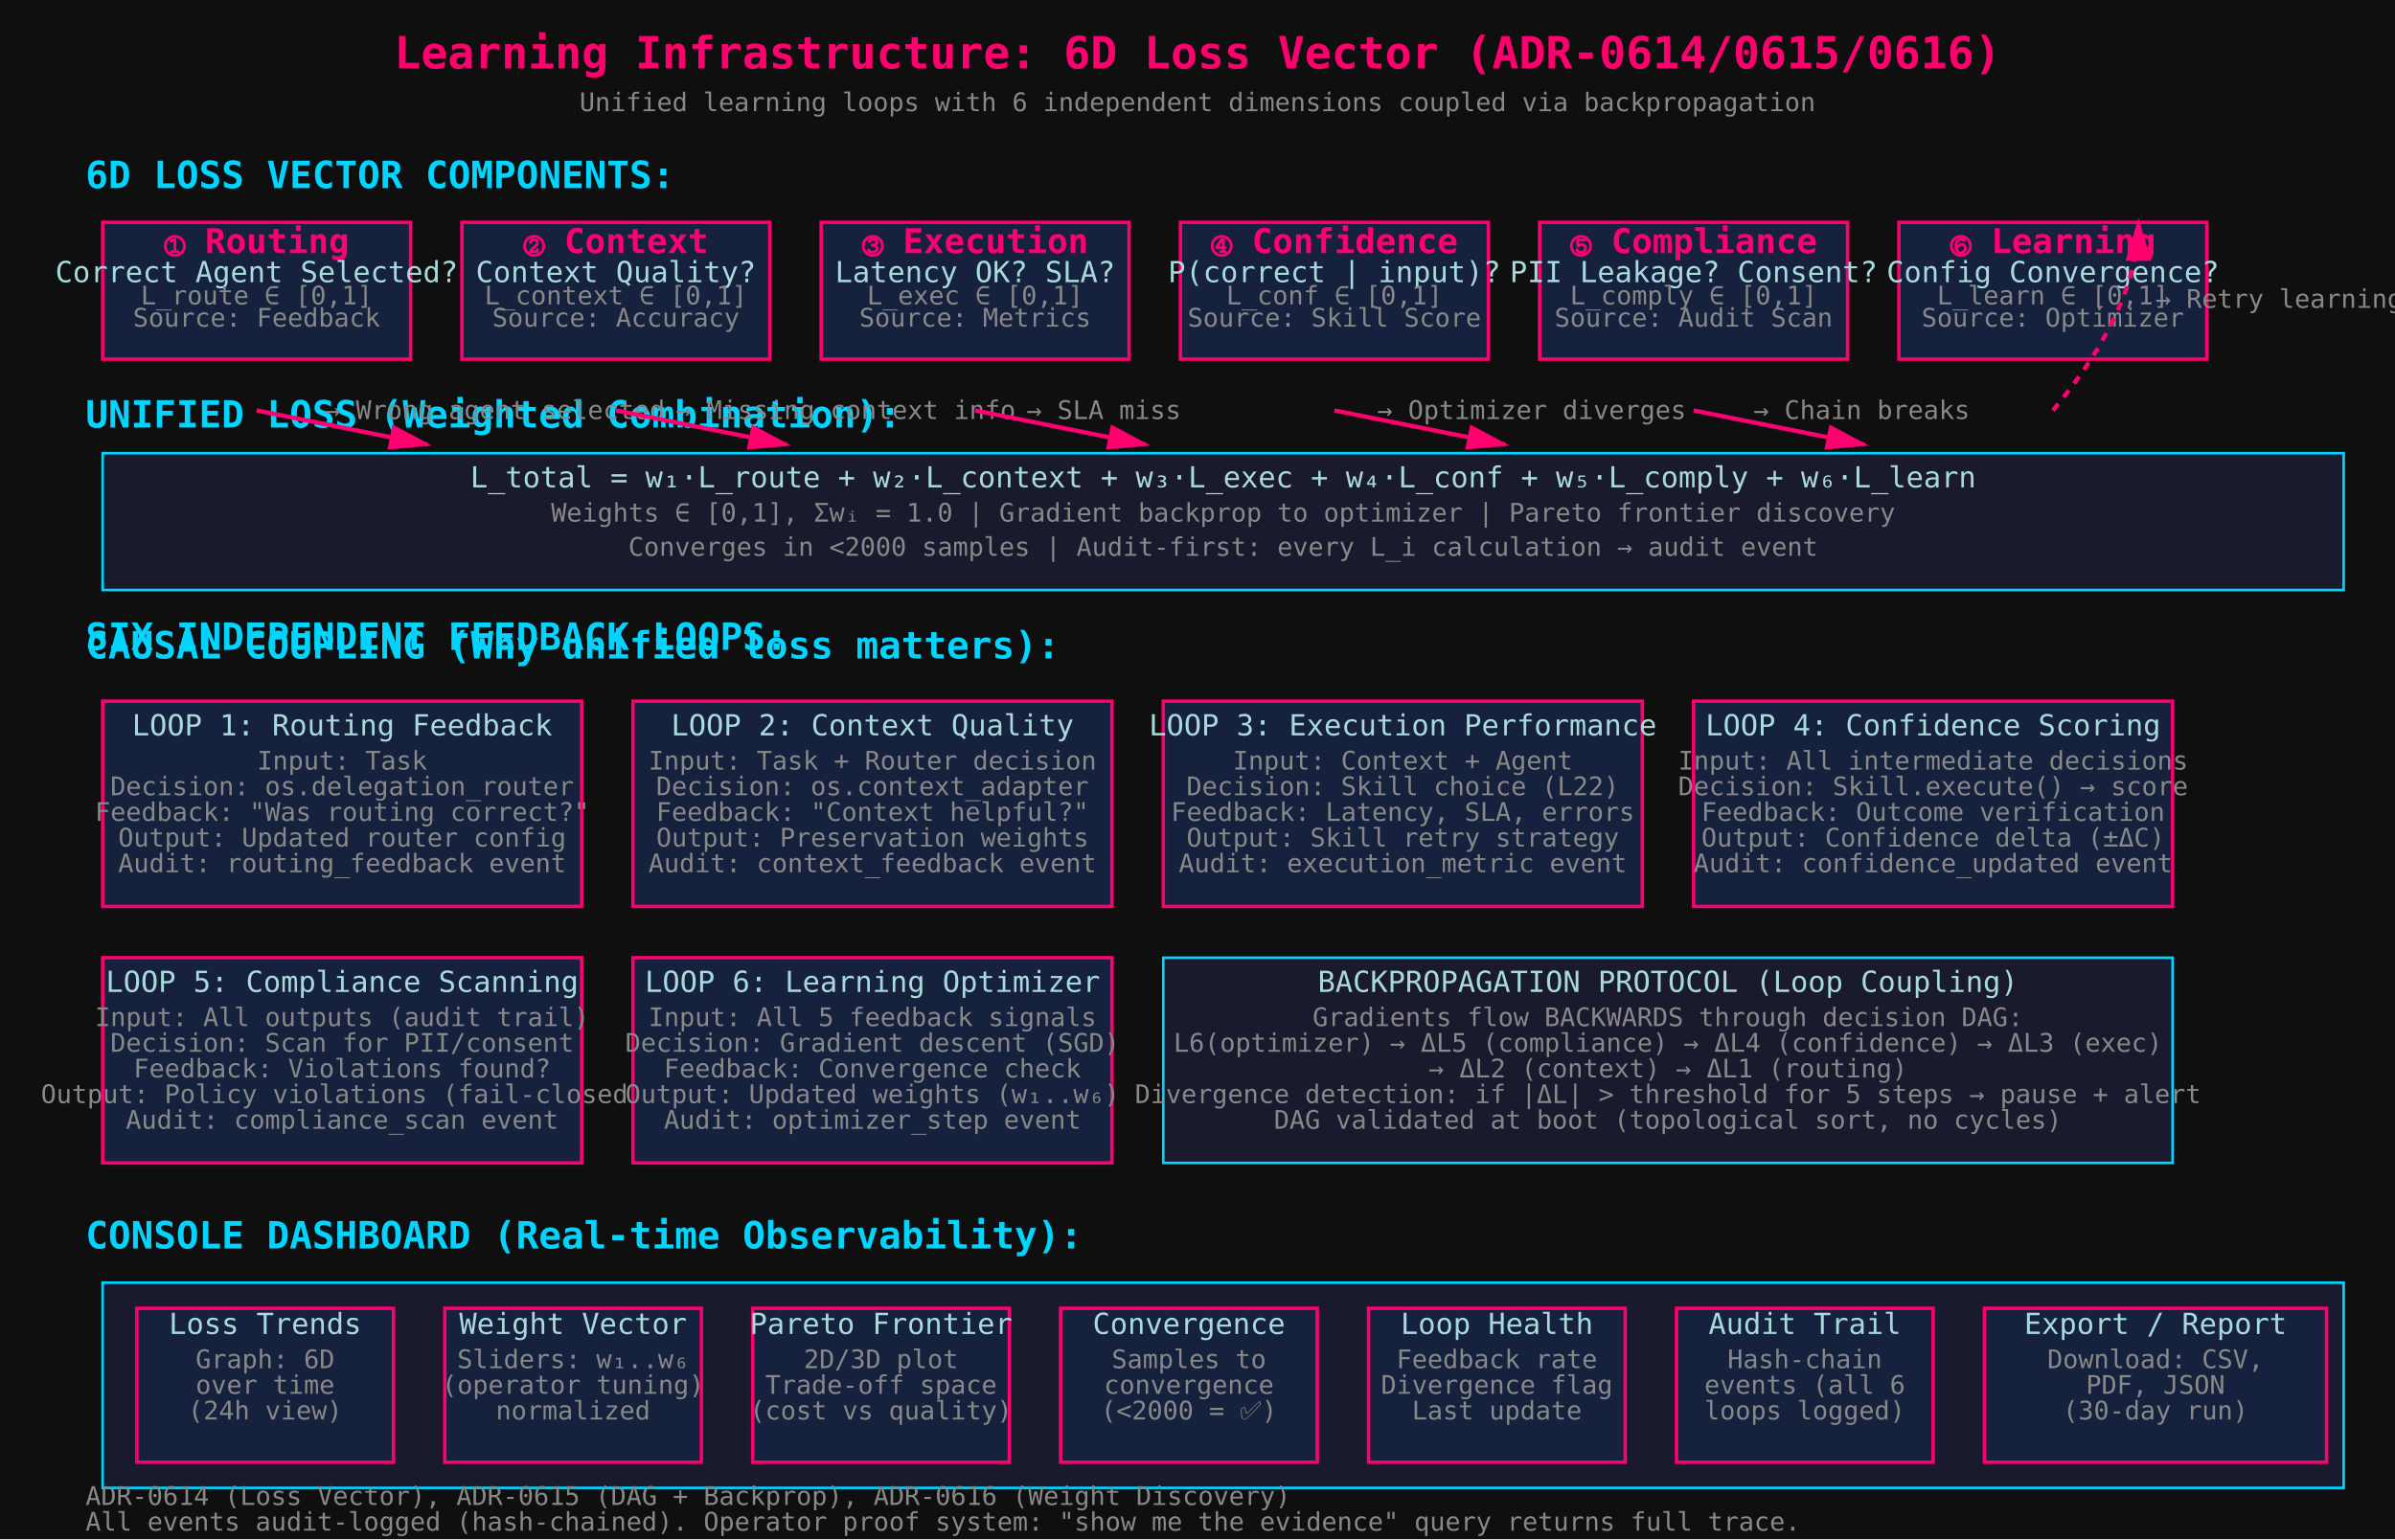
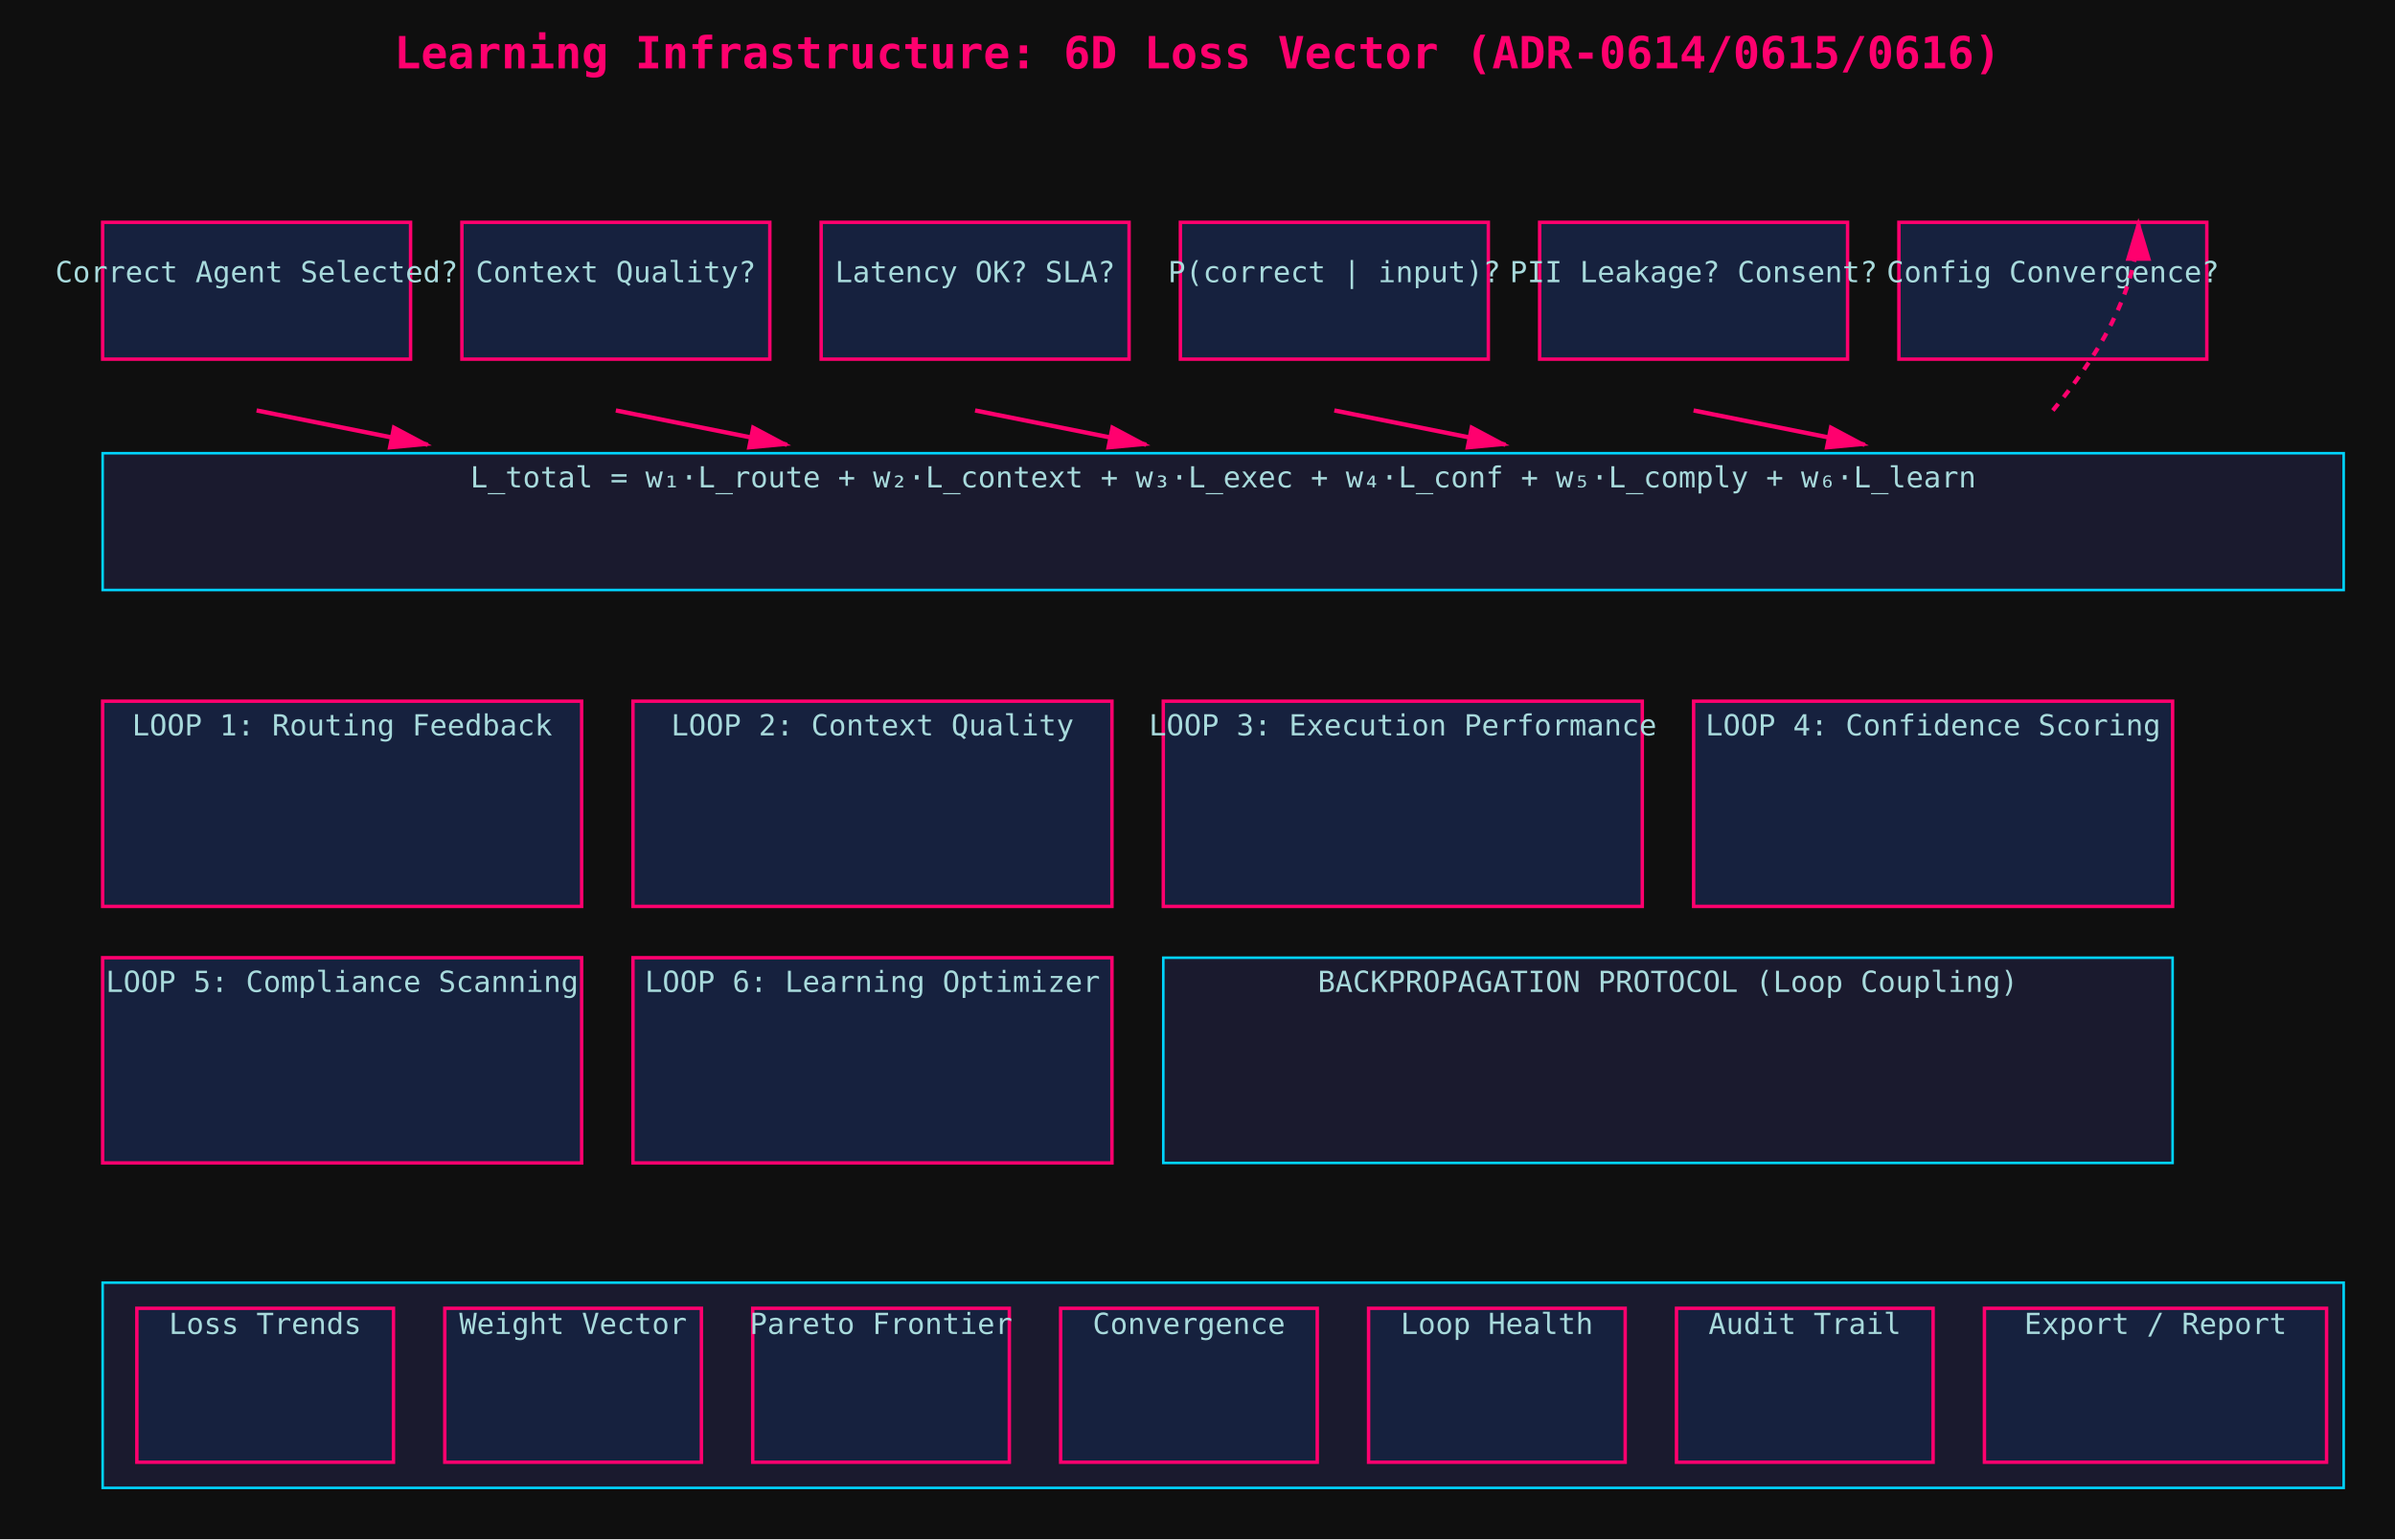
<svg xmlns="http://www.w3.org/2000/svg" viewBox="0 0 1400 900">
  <defs>
    <style>
      .bg { fill: #0f0f0f; }
      .title { font-size: 26px; font-weight: bold; fill: #ff006e; font-family: monospace; }
      .subtitle { font-size: 22px; font-weight: bold; fill: #00d4ff; font-family: monospace; }
      .label { font-size: 17px; fill: #a8dadc; font-family: monospace; }
      .desc { font-size: 15px; fill: #888; font-family: monospace; }
      .loop-box { fill: #16213e; stroke: #ff006e; stroke-width: 2; }
      .metric-box { fill: #1a1a2e; stroke: #00d4ff; stroke-width: 1.5; }
      .arrow-dark { stroke: #666; stroke-width: 1.5; fill: none; }
      .arrow-bold { stroke: #ff006e; stroke-width: 2.5; fill: none; marker-end: url(#arrowhead-bold); }
      .number { font-size: 20px; font-weight: bold; fill: #ff006e; font-family: monospace; }
    </style>
    <marker id="arrowhead-bold" markerWidth="10" markerHeight="10" refX="9" refY="3" orient="auto">
      <polygon points="0 0, 10 3, 0 6" fill="#ff006e" />
    </marker>
  </defs>
  <rect class="bg" width="1400" height="900" />
  <text x="700" y="40" class="title" text-anchor="middle">Learning Infrastructure: 6D Loss Vector (ADR-0614/0615/0616)</text>
-   <text x="700" y="65" class="desc" text-anchor="middle">Unified learning loops with 6 independent dimensions coupled via backpropagation</text>
-   <text x="50" y="110" class="subtitle">6D LOSS VECTOR COMPONENTS:</text>
  <g id="dim1">
    <rect class="loop-box" x="60" y="130" width="180" height="80" />
-     <text x="150" y="148" class="number" text-anchor="middle">① Routing</text>
    <text x="150" y="165" class="label" text-anchor="middle">Correct Agent Selected?</text>
-     <text x="150" y="178" class="desc" text-anchor="middle">L_route ∈ [0,1]</text>
-     <text x="150" y="191" class="desc" text-anchor="middle">Source: Feedback</text>
  </g>
  <g id="dim2">
    <rect class="loop-box" x="270" y="130" width="180" height="80" />
-     <text x="360" y="148" class="number" text-anchor="middle">② Context</text>
    <text x="360" y="165" class="label" text-anchor="middle">Context Quality?</text>
-     <text x="360" y="178" class="desc" text-anchor="middle">L_context ∈ [0,1]</text>
-     <text x="360" y="191" class="desc" text-anchor="middle">Source: Accuracy</text>
  </g>
  <g id="dim3">
    <rect class="loop-box" x="480" y="130" width="180" height="80" />
-     <text x="570" y="148" class="number" text-anchor="middle">③ Execution</text>
    <text x="570" y="165" class="label" text-anchor="middle">Latency OK? SLA?</text>
-     <text x="570" y="178" class="desc" text-anchor="middle">L_exec ∈ [0,1]</text>
-     <text x="570" y="191" class="desc" text-anchor="middle">Source: Metrics</text>
  </g>
  <g id="dim4">
    <rect class="loop-box" x="690" y="130" width="180" height="80" />
-     <text x="780" y="148" class="number" text-anchor="middle">④ Confidence</text>
    <text x="780" y="165" class="label" text-anchor="middle">P(correct | input)?</text>
-     <text x="780" y="178" class="desc" text-anchor="middle">L_conf ∈ [0,1]</text>
-     <text x="780" y="191" class="desc" text-anchor="middle">Source: Skill Score</text>
  </g>
  <g id="dim5">
    <rect class="loop-box" x="900" y="130" width="180" height="80" />
-     <text x="990" y="148" class="number" text-anchor="middle">⑤ Compliance</text>
    <text x="990" y="165" class="label" text-anchor="middle">PII Leakage? Consent?</text>
-     <text x="990" y="178" class="desc" text-anchor="middle">L_comply ∈ [0,1]</text>
-     <text x="990" y="191" class="desc" text-anchor="middle">Source: Audit Scan</text>
  </g>
  <g id="dim6">
    <rect class="loop-box" x="1110" y="130" width="180" height="80" />
-     <text x="1200" y="148" class="number" text-anchor="middle">⑥ Learning</text>
    <text x="1200" y="165" class="label" text-anchor="middle">Config Convergence?</text>
-     <text x="1200" y="178" class="desc" text-anchor="middle">L_learn ∈ [0,1]</text>
-     <text x="1200" y="191" class="desc" text-anchor="middle">Source: Optimizer</text>
  </g>
-   <text x="50" y="250" class="subtitle">UNIFIED LOSS (Weighted Combination):</text>
  <rect class="metric-box" x="60" y="265" width="1310" height="80" />
  <text x="715" y="285" class="label" text-anchor="middle">L_total = w₁·L_route + w₂·L_context + w₃·L_exec + w₄·L_conf + w₅·L_comply + w₆·L_learn</text>
-   <text x="715" y="305" class="desc" text-anchor="middle">Weights ∈ [0,1], Σwᵢ = 1.0 | Gradient backprop to optimizer | Pareto frontier discovery</text>
-   <text x="715" y="325" class="desc" text-anchor="middle">Converges in &lt;2000 samples | Audit-first: every L_i calculation → audit event</text>
-   <text x="50" y="385" class="subtitle">CAUSAL COUPLING (Why unified loss matters):</text>
  <g id="coupling">
    <path class="arrow-bold" d="M 150 240 L 250 260" />
-     <text x="190" y="245" class="desc" fill="#ff006e">→ Wrong agent selected</text>
    <path class="arrow-bold" d="M 360 240 L 460 260" />
-     <text x="395" y="245" class="desc" fill="#ff006e">→ Missing context info</text>
    <path class="arrow-bold" d="M 570 240 L 670 260" />
-     <text x="600" y="245" class="desc" fill="#ff006e">→ SLA miss</text>
    <path class="arrow-bold" d="M 780 240 L 880 260" />
-     <text x="805" y="245" class="desc" fill="#ff006e">→ Optimizer diverges</text>
    <path class="arrow-bold" d="M 990 240 L 1090 260" />
-     <text x="1025" y="245" class="desc" fill="#ff006e">→ Chain breaks</text>
    <path class="arrow-bold" d="M 1200 240 Q 1250 180 1250 130" stroke-dasharray="5,5" />
-     <text x="1260" y="180" class="desc" fill="#ff006e">→ Retry learning</text>
  </g>
-   <text x="50" y="380" class="subtitle">SIX INDEPENDENT FEEDBACK LOOPS:</text>
  <g id="loops-top">
    <rect class="loop-box" x="60" y="410" width="280" height="120" />
    <text x="200" y="430" class="label" text-anchor="middle">LOOP 1: Routing Feedback</text>
-     <text x="200" y="450" class="desc" text-anchor="middle">Input: Task</text>
-     <text x="200" y="465" class="desc" text-anchor="middle">Decision: os.delegation_router</text>
-     <text x="200" y="480" class="desc" text-anchor="middle">Feedback: "Was routing correct?"</text>
-     <text x="200" y="495" class="desc" text-anchor="middle">Output: Updated router config</text>
-     <text x="200" y="510" class="desc" text-anchor="middle">Audit: routing_feedback event</text>
    <rect class="loop-box" x="370" y="410" width="280" height="120" />
    <text x="510" y="430" class="label" text-anchor="middle">LOOP 2: Context Quality</text>
-     <text x="510" y="450" class="desc" text-anchor="middle">Input: Task + Router decision</text>
-     <text x="510" y="465" class="desc" text-anchor="middle">Decision: os.context_adapter</text>
-     <text x="510" y="480" class="desc" text-anchor="middle">Feedback: "Context helpful?"</text>
-     <text x="510" y="495" class="desc" text-anchor="middle">Output: Preservation weights</text>
-     <text x="510" y="510" class="desc" text-anchor="middle">Audit: context_feedback event</text>
    <rect class="loop-box" x="680" y="410" width="280" height="120" />
    <text x="820" y="430" class="label" text-anchor="middle">LOOP 3: Execution Performance</text>
-     <text x="820" y="450" class="desc" text-anchor="middle">Input: Context + Agent</text>
-     <text x="820" y="465" class="desc" text-anchor="middle">Decision: Skill choice (L22)</text>
-     <text x="820" y="480" class="desc" text-anchor="middle">Feedback: Latency, SLA, errors</text>
-     <text x="820" y="495" class="desc" text-anchor="middle">Output: Skill retry strategy</text>
-     <text x="820" y="510" class="desc" text-anchor="middle">Audit: execution_metric event</text>
    <rect class="loop-box" x="990" y="410" width="280" height="120" />
    <text x="1130" y="430" class="label" text-anchor="middle">LOOP 4: Confidence Scoring</text>
-     <text x="1130" y="450" class="desc" text-anchor="middle">Input: All intermediate decisions</text>
-     <text x="1130" y="465" class="desc" text-anchor="middle">Decision: Skill.execute() → score</text>
-     <text x="1130" y="480" class="desc" text-anchor="middle">Feedback: Outcome verification</text>
-     <text x="1130" y="495" class="desc" text-anchor="middle">Output: Confidence delta (±ΔC)</text>
-     <text x="1130" y="510" class="desc" text-anchor="middle">Audit: confidence_updated event</text>
  </g>
  <g id="loops-bottom">
    <rect class="loop-box" x="60" y="560" width="280" height="120" />
    <text x="200" y="580" class="label" text-anchor="middle">LOOP 5: Compliance Scanning</text>
-     <text x="200" y="600" class="desc" text-anchor="middle">Input: All outputs (audit trail)</text>
-     <text x="200" y="615" class="desc" text-anchor="middle">Decision: Scan for PII/consent</text>
-     <text x="200" y="630" class="desc" text-anchor="middle">Feedback: Violations found?</text>
-     <text x="200" y="645" class="desc" text-anchor="middle">Output: Policy violations (fail-closed)</text>
-     <text x="200" y="660" class="desc" text-anchor="middle">Audit: compliance_scan event</text>
    <rect class="loop-box" x="370" y="560" width="280" height="120" />
    <text x="510" y="580" class="label" text-anchor="middle">LOOP 6: Learning Optimizer</text>
-     <text x="510" y="600" class="desc" text-anchor="middle">Input: All 5 feedback signals</text>
-     <text x="510" y="615" class="desc" text-anchor="middle">Decision: Gradient descent (SGD)</text>
-     <text x="510" y="630" class="desc" text-anchor="middle">Feedback: Convergence check</text>
-     <text x="510" y="645" class="desc" text-anchor="middle">Output: Updated weights (w₁..w₆)</text>
-     <text x="510" y="660" class="desc" text-anchor="middle">Audit: optimizer_step event</text>
    <rect class="metric-box" x="680" y="560" width="590" height="120" />
    <text x="975" y="580" class="label" text-anchor="middle">BACKPROPAGATION PROTOCOL (Loop Coupling)</text>
-     <text x="975" y="600" class="desc" text-anchor="middle">Gradients flow BACKWARDS through decision DAG:</text>
-     <text x="975" y="615" class="desc" text-anchor="middle">L6(optimizer) → ΔL5 (compliance) → ΔL4 (confidence) → ΔL3 (exec)</text>
-     <text x="975" y="630" class="desc" text-anchor="middle">→ ΔL2 (context) → ΔL1 (routing)</text>
-     <text x="975" y="645" class="desc" text-anchor="middle">Divergence detection: if |ΔL| &gt; threshold for 5 steps → pause + alert</text>
-     <text x="975" y="660" class="desc" text-anchor="middle">DAG validated at boot (topological sort, no cycles)</text>
  </g>
-   <text x="50" y="730" class="subtitle">CONSOLE DASHBOARD (Real-time Observability):</text>
  <rect class="metric-box" x="60" y="750" width="1310" height="120" />
  <rect class="loop-box" x="80" y="765" width="150" height="90" />
  <text x="155" y="780" class="label" text-anchor="middle">Loss Trends</text>
-   <text x="155" y="800" class="desc" text-anchor="middle">Graph: 6D</text>
-   <text x="155" y="815" class="desc" text-anchor="middle">over time</text>
-   <text x="155" y="830" class="desc" text-anchor="middle">(24h view)</text>
  <rect class="loop-box" x="260" y="765" width="150" height="90" />
  <text x="335" y="780" class="label" text-anchor="middle">Weight Vector</text>
-   <text x="335" y="800" class="desc" text-anchor="middle">Sliders: w₁..w₆</text>
-   <text x="335" y="815" class="desc" text-anchor="middle">(operator tuning)</text>
-   <text x="335" y="830" class="desc" text-anchor="middle">normalized</text>
  <rect class="loop-box" x="440" y="765" width="150" height="90" />
  <text x="515" y="780" class="label" text-anchor="middle">Pareto Frontier</text>
-   <text x="515" y="800" class="desc" text-anchor="middle">2D/3D plot</text>
-   <text x="515" y="815" class="desc" text-anchor="middle">Trade-off space</text>
-   <text x="515" y="830" class="desc" text-anchor="middle">(cost vs quality)</text>
  <rect class="loop-box" x="620" y="765" width="150" height="90" />
  <text x="695" y="780" class="label" text-anchor="middle">Convergence</text>
-   <text x="695" y="800" class="desc" text-anchor="middle">Samples to</text>
-   <text x="695" y="815" class="desc" text-anchor="middle">convergence</text>
-   <text x="695" y="830" class="desc" text-anchor="middle">(&lt;2000 = ✅)</text>
  <rect class="loop-box" x="800" y="765" width="150" height="90" />
  <text x="875" y="780" class="label" text-anchor="middle">Loop Health</text>
-   <text x="875" y="800" class="desc" text-anchor="middle">Feedback rate</text>
-   <text x="875" y="815" class="desc" text-anchor="middle">Divergence flag</text>
-   <text x="875" y="830" class="desc" text-anchor="middle">Last update</text>
  <rect class="loop-box" x="980" y="765" width="150" height="90" />
  <text x="1055" y="780" class="label" text-anchor="middle">Audit Trail</text>
-   <text x="1055" y="800" class="desc" text-anchor="middle">Hash-chain</text>
-   <text x="1055" y="815" class="desc" text-anchor="middle">events (all 6</text>
-   <text x="1055" y="830" class="desc" text-anchor="middle">loops logged)</text>
  <rect class="loop-box" x="1160" y="765" width="200" height="90" />
  <text x="1260" y="780" class="label" text-anchor="middle">Export / Report</text>
-   <text x="1260" y="800" class="desc" text-anchor="middle">Download: CSV,</text>
-   <text x="1260" y="815" class="desc" text-anchor="middle">PDF, JSON</text>
-   <text x="1260" y="830" class="desc" text-anchor="middle">(30-day run)</text>
-   <text x="50" y="880" class="desc">ADR-0614 (Loss Vector), ADR-0615 (DAG + Backprop), ADR-0616 (Weight Discovery)</text>
-   <text x="50" y="895" class="desc">All events audit-logged (hash-chained). Operator proof system: "show me the evidence" query returns full trace.</text>
</svg>
